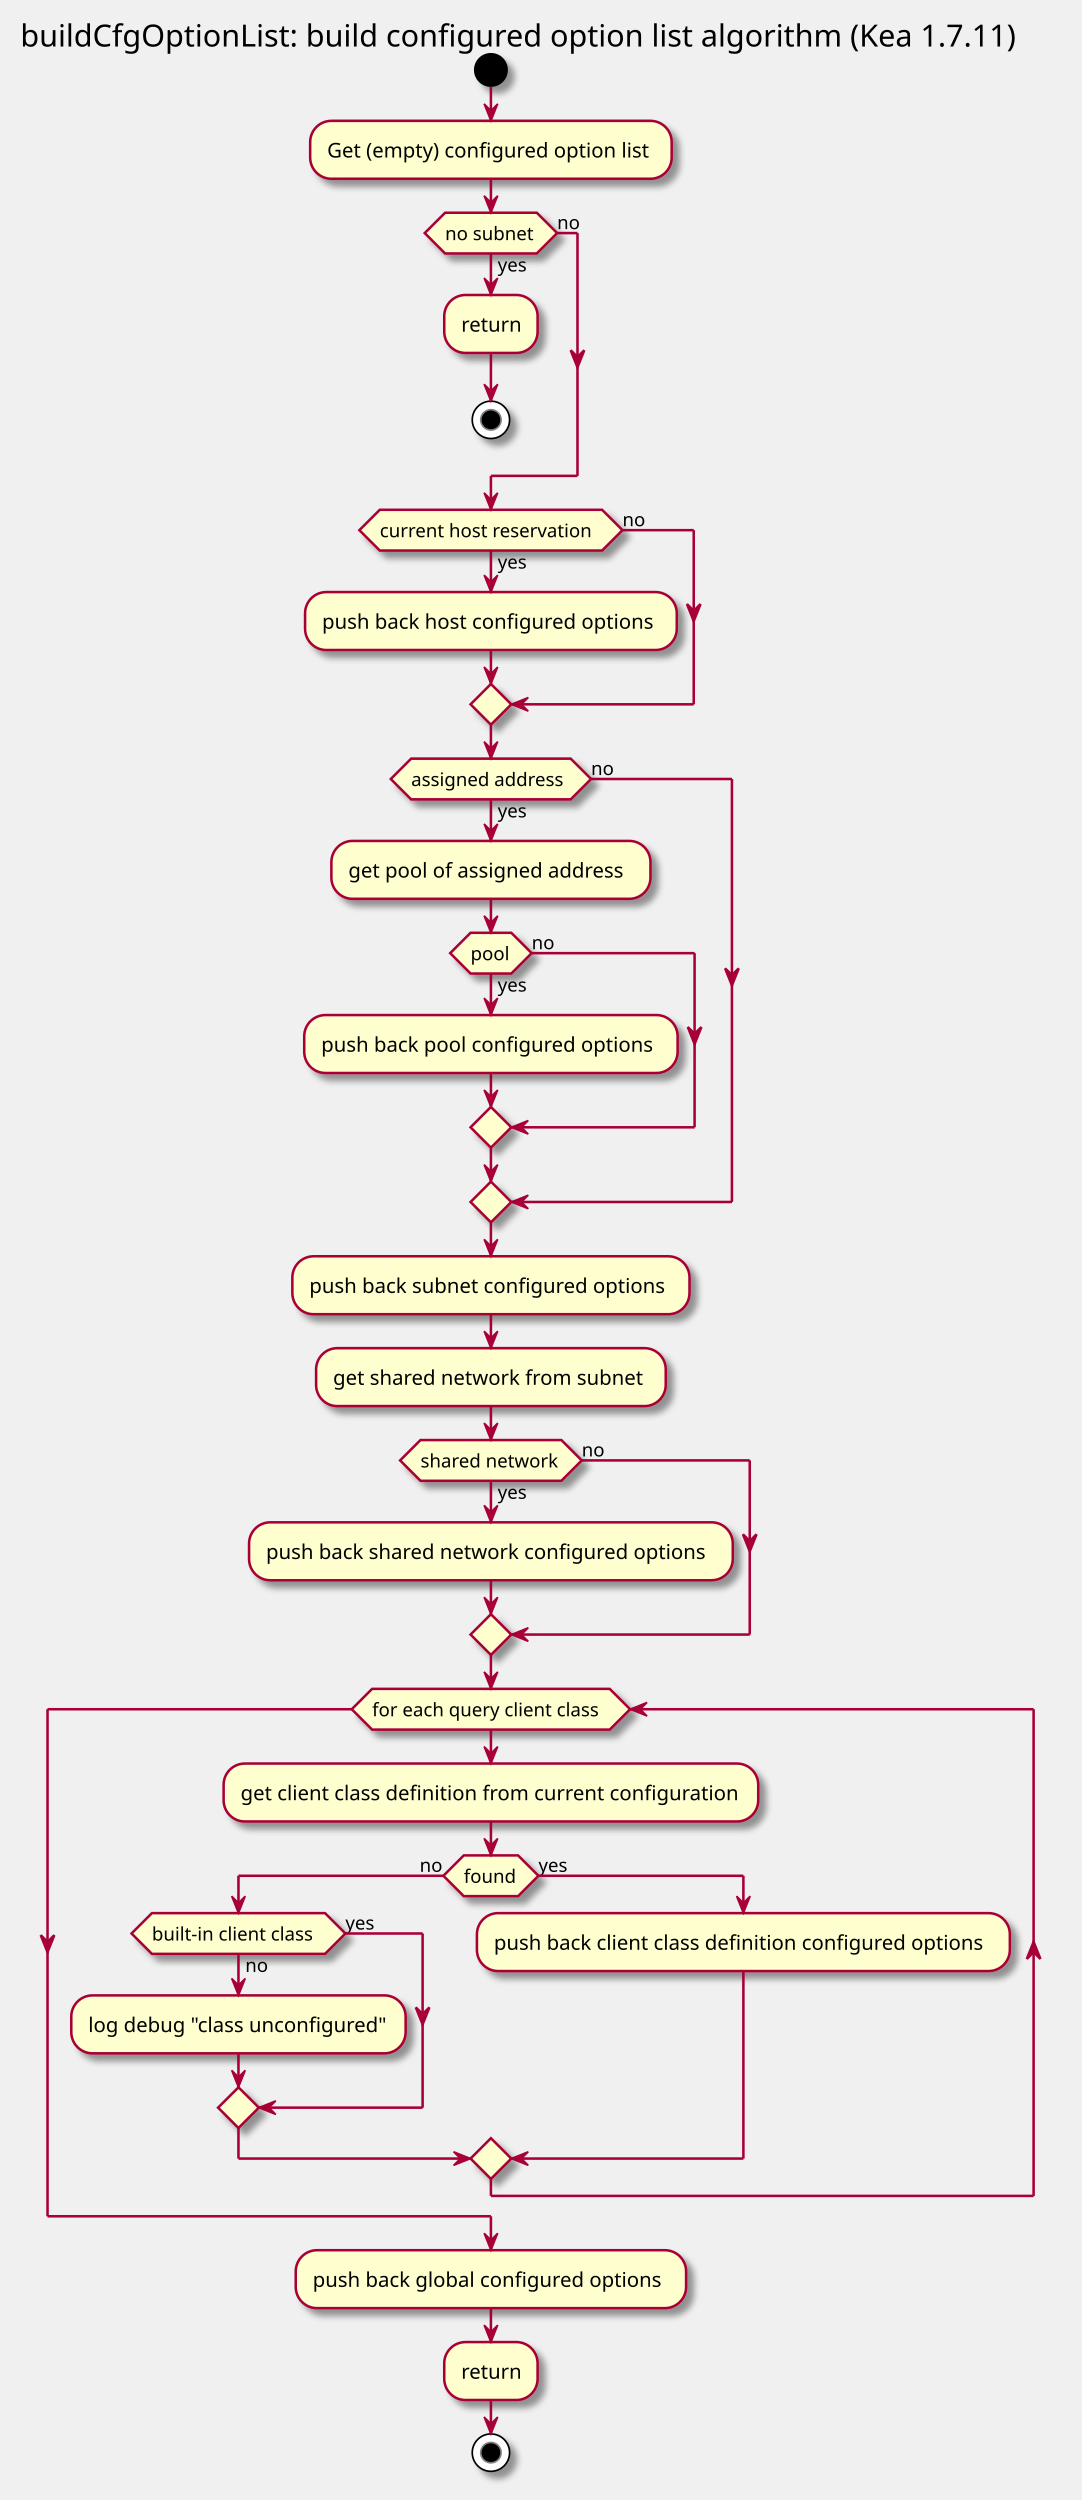
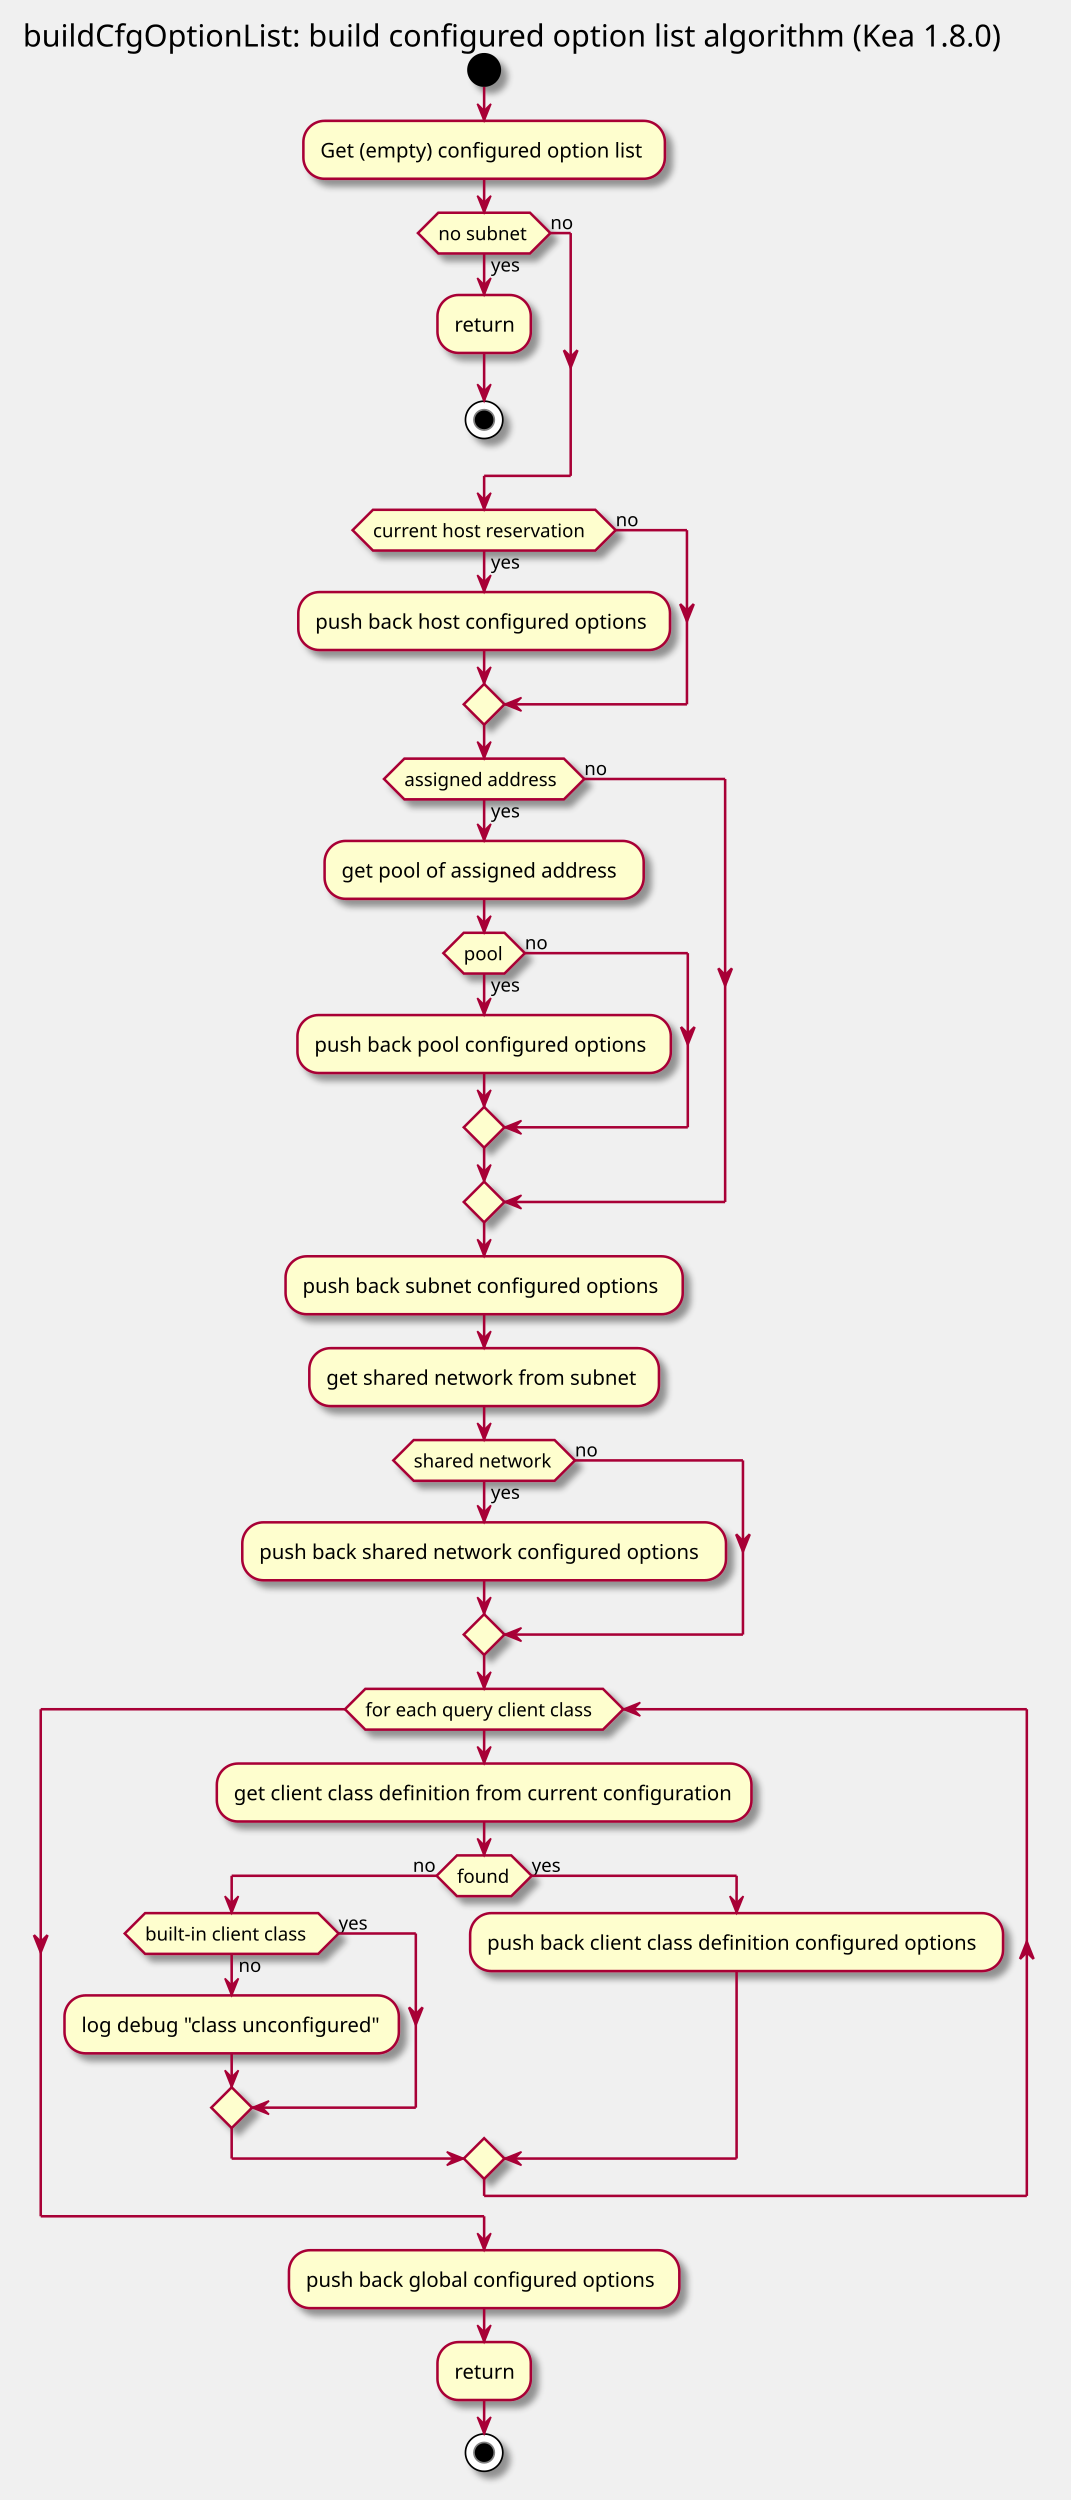
- <svg xmlns="http://www.w3.org/2000/svg" contentScriptType="application/ecmascript" contentStyleType="text/css" height="1473px" preserveAspectRatio="none" style="width:637px;height:1473px;" version="1.1" viewBox="0 0 637 1473" width="637px" zoomAndPan="magnify">
+ <svg xmlns="http://www.w3.org/2000/svg" contentScriptType="application/ecmascript" contentStyleType="text/css" height="1473px" preserveAspectRatio="none" style="width:631px;height:1473px;" version="1.1" viewBox="0 0 631 1473" width="631px" zoomAndPan="magnify">
  <defs>
-     <filter height="300%" id="f16sajmdzcjahq" width="300%" x="-1" y="-1">
+     <filter height="300%" id="fir6yoc6xktif" width="300%" x="-1" y="-1">
      <feGaussianBlur result="blurOut" stdDeviation="2.0" />
      <feColorMatrix in="blurOut" result="blurOut2" type="matrix" values="0 0 0 0 0 0 0 0 0 0 0 0 0 0 0 0 0 0 .4 0" />
      <feOffset dx="4.0" dy="4.0" in="blurOut2" result="blurOut3" />
      <feBlend in="SourceGraphic" in2="blurOut3" mode="normal" />
    </filter>
  </defs>
  <g>
-     <text fill="#000000" font-family="sans-serif" font-size="18" lengthAdjust="spacingAndGlyphs" textLength="613" x="12" y="27.402">buildCfgOptionList: build configured option list algorithm (Kea 1.7.11)</text>
-     <ellipse cx="289.25" cy="41.199" fill="#000000" filter="url(#f16sajmdzcjahq)" rx="10" ry="10" style="stroke: none; stroke-width: 1.0;" />
-     <rect fill="#FEFECE" filter="url(#f16sajmdzcjahq)" height="34.133" rx="12.5" ry="12.5" style="stroke: #A80036; stroke-width: 1.5;" width="213" x="182.75" y="71.199" />
-     <text fill="#000000" font-family="sans-serif" font-size="12" lengthAdjust="spacingAndGlyphs" textLength="193" x="192.75" y="92.801">Get (empty) configured option list</text>
-     <rect fill="#FEFECE" filter="url(#f16sajmdzcjahq)" height="34.133" rx="12.5" ry="12.5" style="stroke: #A80036; stroke-width: 1.5;" width="55" x="261.75" y="173.81" />
-     <text fill="#000000" font-family="sans-serif" font-size="12" lengthAdjust="spacingAndGlyphs" textLength="35" x="271.75" y="195.411">return</text>
-     <ellipse cx="289.25" cy="247.376" fill="#FFFFFF" filter="url(#f16sajmdzcjahq)" rx="11" ry="11" style="stroke: #000000; stroke-width: 1.0;" />
-     <ellipse cx="289.25" cy="247.376" fill="#000000" rx="6" ry="6" style="stroke: #7F7F7F; stroke-width: 1.0;" />
-     <polygon fill="#FEFECE" filter="url(#f16sajmdzcjahq)" points="262.25,125.332,316.25,125.332,328.25,137.332,316.25,149.332,262.25,149.332,250.25,137.332,262.25,125.332" style="stroke: #A80036; stroke-width: 1.5;" />
-     <text fill="#000000" font-family="sans-serif" font-size="11" lengthAdjust="spacingAndGlyphs" textLength="18" x="293.25" y="159.967">yes</text>
-     <text fill="#000000" font-family="sans-serif" font-size="11" lengthAdjust="spacingAndGlyphs" textLength="54" x="262.25" y="141.489">no subnet</text>
-     <text fill="#000000" font-family="sans-serif" font-size="11" lengthAdjust="spacingAndGlyphs" textLength="14" x="328.25" y="135.012">no</text>
-     <rect fill="#FEFECE" filter="url(#f16sajmdzcjahq)" height="34.133" rx="12.5" ry="12.5" style="stroke: #A80036; stroke-width: 1.5;" width="219" x="179.75" y="348.853" />
-     <text fill="#000000" font-family="sans-serif" font-size="12" lengthAdjust="spacingAndGlyphs" textLength="199" x="189.75" y="370.455">push back host configured options</text>
-     <polygon fill="#FEFECE" filter="url(#f16sajmdzcjahq)" points="223.75,300.376,354.75,300.376,366.75,312.376,354.75,324.376,223.75,324.376,211.75,312.376,223.75,300.376" style="stroke: #A80036; stroke-width: 1.5;" />
-     <text fill="#000000" font-family="sans-serif" font-size="11" lengthAdjust="spacingAndGlyphs" textLength="18" x="293.25" y="335.011">yes</text>
-     <text fill="#000000" font-family="sans-serif" font-size="11" lengthAdjust="spacingAndGlyphs" textLength="131" x="223.75" y="316.533">current host reservation</text>
-     <text fill="#000000" font-family="sans-serif" font-size="11" lengthAdjust="spacingAndGlyphs" textLength="14" x="366.75" y="310.056">no</text>
-     <polygon fill="#FEFECE" filter="url(#f16sajmdzcjahq)" points="289.25,402.986,301.25,414.986,289.25,426.986,277.25,414.986,289.25,402.986" style="stroke: #A80036; stroke-width: 1.5;" />
-     <rect fill="#FEFECE" filter="url(#f16sajmdzcjahq)" height="34.133" rx="12.5" ry="12.5" style="stroke: #A80036; stroke-width: 1.5;" width="188" x="195.25" y="495.464" />
-     <text fill="#000000" font-family="sans-serif" font-size="12" lengthAdjust="spacingAndGlyphs" textLength="168" x="205.25" y="517.065">get pool of assigned address</text>
-     <rect fill="#FEFECE" filter="url(#f16sajmdzcjahq)" height="34.133" rx="12.5" ry="12.5" style="stroke: #A80036; stroke-width: 1.5;" width="220" x="179.25" y="598.074" />
-     <text fill="#000000" font-family="sans-serif" font-size="12" lengthAdjust="spacingAndGlyphs" textLength="200" x="189.25" y="619.676">push back pool configured options</text>
-     <polygon fill="#FEFECE" filter="url(#f16sajmdzcjahq)" points="277.25,549.597,301.25,549.597,313.25,561.597,301.25,573.597,277.25,573.597,265.25,561.597,277.25,549.597" style="stroke: #A80036; stroke-width: 1.5;" />
-     <text fill="#000000" font-family="sans-serif" font-size="11" lengthAdjust="spacingAndGlyphs" textLength="18" x="293.25" y="584.231">yes</text>
-     <text fill="#000000" font-family="sans-serif" font-size="11" lengthAdjust="spacingAndGlyphs" textLength="24" x="277.25" y="565.754">pool</text>
-     <text fill="#000000" font-family="sans-serif" font-size="11" lengthAdjust="spacingAndGlyphs" textLength="14" x="313.25" y="559.276">no</text>
-     <polygon fill="#FEFECE" filter="url(#f16sajmdzcjahq)" points="289.25,652.207,301.25,664.207,289.25,676.207,277.25,664.207,289.25,652.207" style="stroke: #A80036; stroke-width: 1.5;" />
-     <polygon fill="#FEFECE" filter="url(#f16sajmdzcjahq)" points="242.25,446.986,336.25,446.986,348.25,458.986,336.25,470.986,242.25,470.986,230.25,458.986,242.25,446.986" style="stroke: #A80036; stroke-width: 1.5;" />
-     <text fill="#000000" font-family="sans-serif" font-size="11" lengthAdjust="spacingAndGlyphs" textLength="18" x="293.25" y="481.621">yes</text>
-     <text fill="#000000" font-family="sans-serif" font-size="11" lengthAdjust="spacingAndGlyphs" textLength="94" x="242.25" y="463.144">assigned address</text>
-     <text fill="#000000" font-family="sans-serif" font-size="11" lengthAdjust="spacingAndGlyphs" textLength="14" x="348.25" y="456.666">no</text>
-     <polygon fill="#FEFECE" filter="url(#f16sajmdzcjahq)" points="289.25,696.207,301.25,708.207,289.25,720.207,277.25,708.207,289.25,696.207" style="stroke: #A80036; stroke-width: 1.5;" />
-     <rect fill="#FEFECE" filter="url(#f16sajmdzcjahq)" height="34.133" rx="12.5" ry="12.5" style="stroke: #A80036; stroke-width: 1.5;" width="234" x="172.25" y="740.207" />
-     <text fill="#000000" font-family="sans-serif" font-size="12" lengthAdjust="spacingAndGlyphs" textLength="214" x="182.25" y="761.809">push back subnet configured options</text>
-     <rect fill="#FEFECE" filter="url(#f16sajmdzcjahq)" height="34.133" rx="12.5" ry="12.5" style="stroke: #A80036; stroke-width: 1.5;" width="206" x="186.25" y="794.34" />
-     <text fill="#000000" font-family="sans-serif" font-size="12" lengthAdjust="spacingAndGlyphs" textLength="186" x="196.25" y="815.941">get shared network from subnet</text>
-     <rect fill="#FEFECE" filter="url(#f16sajmdzcjahq)" height="34.133" rx="12.5" ry="12.5" style="stroke: #A80036; stroke-width: 1.5;" width="285" x="146.75" y="896.95" />
-     <text fill="#000000" font-family="sans-serif" font-size="12" lengthAdjust="spacingAndGlyphs" textLength="265" x="156.75" y="918.552">push back shared network configured options</text>
-     <polygon fill="#FEFECE" filter="url(#f16sajmdzcjahq)" points="247.75,848.473,330.75,848.473,342.75,860.473,330.75,872.473,247.75,872.473,235.75,860.473,247.75,848.473" style="stroke: #A80036; stroke-width: 1.5;" />
-     <text fill="#000000" font-family="sans-serif" font-size="11" lengthAdjust="spacingAndGlyphs" textLength="18" x="293.25" y="883.107">yes</text>
-     <text fill="#000000" font-family="sans-serif" font-size="11" lengthAdjust="spacingAndGlyphs" textLength="83" x="247.75" y="864.63">shared network</text>
-     <text fill="#000000" font-family="sans-serif" font-size="11" lengthAdjust="spacingAndGlyphs" textLength="14" x="342.75" y="858.152">no</text>
-     <polygon fill="#FEFECE" filter="url(#f16sajmdzcjahq)" points="289.25,951.083,301.25,963.083,289.25,975.083,277.25,963.083,289.25,951.083" style="stroke: #A80036; stroke-width: 1.5;" />
-     <rect fill="#FEFECE" filter="url(#f16sajmdzcjahq)" height="34.133" rx="12.5" ry="12.5" style="stroke: #A80036; stroke-width: 1.5;" width="315" x="131.75" y="1039.083" />
-     <text fill="#000000" font-family="sans-serif" font-size="12" lengthAdjust="spacingAndGlyphs" textLength="295" x="141.75" y="1060.685">get client class definition from current configuration</text>
-     <polygon fill="#FEFECE" filter="url(#f16sajmdzcjahq)" points="273.25,1093.216,305.25,1093.216,317.25,1105.216,305.25,1117.216,273.25,1117.216,261.25,1105.216,273.25,1093.216" style="stroke: #A80036; stroke-width: 1.5;" />
-     <text fill="#000000" font-family="sans-serif" font-size="11" lengthAdjust="spacingAndGlyphs" textLength="32" x="273.25" y="1109.373">found</text>
-     <text fill="#000000" font-family="sans-serif" font-size="11" lengthAdjust="spacingAndGlyphs" textLength="14" x="247.25" y="1102.896">no</text>
-     <text fill="#000000" font-family="sans-serif" font-size="11" lengthAdjust="spacingAndGlyphs" textLength="18" x="317.25" y="1102.896">yes</text>
-     <rect fill="#FEFECE" filter="url(#f16sajmdzcjahq)" height="34.133" rx="12.5" ry="12.5" style="stroke: #A80036; stroke-width: 1.5;" width="197" x="42" y="1175.693" />
-     <text fill="#000000" font-family="sans-serif" font-size="12" lengthAdjust="spacingAndGlyphs" textLength="177" x="52" y="1197.295">log debug "class unconfigured"</text>
-     <polygon fill="#FEFECE" filter="url(#f16sajmdzcjahq)" points="89.5,1127.216,191.5,1127.216,203.5,1139.216,191.5,1151.216,89.5,1151.216,77.5,1139.216,89.5,1127.216" style="stroke: #A80036; stroke-width: 1.5;" />
-     <text fill="#000000" font-family="sans-serif" font-size="11" lengthAdjust="spacingAndGlyphs" textLength="14" x="144.5" y="1161.851">no</text>
-     <text fill="#000000" font-family="sans-serif" font-size="11" lengthAdjust="spacingAndGlyphs" textLength="102" x="89.5" y="1143.373">built-in client class</text>
-     <text fill="#000000" font-family="sans-serif" font-size="11" lengthAdjust="spacingAndGlyphs" textLength="18" x="203.5" y="1136.896">yes</text>
-     <polygon fill="#FEFECE" filter="url(#f16sajmdzcjahq)" points="140.5,1229.826,152.5,1241.826,140.5,1253.826,128.5,1241.826,140.5,1229.826" style="stroke: #A80036; stroke-width: 1.5;" />
-     <rect fill="#FEFECE" filter="url(#f16sajmdzcjahq)" height="34.133" rx="12.5" ry="12.5" style="stroke: #A80036; stroke-width: 1.5;" width="314" x="281" y="1127.216" />
-     <text fill="#000000" font-family="sans-serif" font-size="12" lengthAdjust="spacingAndGlyphs" textLength="294" x="291" y="1148.817">push back client class definition configured options</text>
-     <polygon fill="#FEFECE" filter="url(#f16sajmdzcjahq)" points="289.25,1259.826,301.25,1271.826,289.25,1283.826,277.25,1271.826,289.25,1259.826" style="stroke: #A80036; stroke-width: 1.5;" />
-     <polygon fill="#FEFECE" filter="url(#f16sajmdzcjahq)" points="219.25,995.083,359.25,995.083,371.25,1007.083,359.25,1019.083,219.25,1019.083,207.25,1007.083,219.25,995.083" style="stroke: #A80036; stroke-width: 1.5;" />
-     <text fill="#000000" font-family="sans-serif" font-size="11" lengthAdjust="spacingAndGlyphs" textLength="140" x="219.25" y="1011.24">for each query client class</text>
-     <rect fill="#FEFECE" filter="url(#f16sajmdzcjahq)" height="34.133" rx="12.5" ry="12.5" style="stroke: #A80036; stroke-width: 1.5;" width="230" x="174.25" y="1325.826" />
-     <text fill="#000000" font-family="sans-serif" font-size="12" lengthAdjust="spacingAndGlyphs" textLength="210" x="184.25" y="1347.428">push back global configured options</text>
-     <rect fill="#FEFECE" filter="url(#f16sajmdzcjahq)" height="34.133" rx="12.5" ry="12.5" style="stroke: #A80036; stroke-width: 1.5;" width="55" x="261.75" y="1379.959" />
-     <text fill="#000000" font-family="sans-serif" font-size="12" lengthAdjust="spacingAndGlyphs" textLength="35" x="271.75" y="1401.561">return</text>
-     <ellipse cx="289.25" cy="1445.092" fill="#FFFFFF" filter="url(#f16sajmdzcjahq)" rx="11" ry="11" style="stroke: #000000; stroke-width: 1.0;" />
-     <ellipse cx="289.25" cy="1445.092" fill="#000000" rx="6" ry="6" style="stroke: #7F7F7F; stroke-width: 1.0;" />
-     <line style="stroke: #A80036; stroke-width: 1.5;" x1="289.25" x2="289.25" y1="51.199" y2="71.199" />
-     <polygon fill="#A80036" points="285.25,61.199,289.25,71.199,293.25,61.199,289.25,65.199" style="stroke: #A80036; stroke-width: 1.0;" />
-     <line style="stroke: #A80036; stroke-width: 1.5;" x1="289.25" x2="289.25" y1="207.942" y2="236.376" />
-     <polygon fill="#A80036" points="285.25,226.376,289.25,236.376,293.25,226.376,289.25,230.376" style="stroke: #A80036; stroke-width: 1.0;" />
-     <line style="stroke: #A80036; stroke-width: 1.5;" x1="289.25" x2="289.25" y1="149.332" y2="173.81" />
-     <polygon fill="#A80036" points="285.25,163.81,289.25,173.81,293.25,163.81,289.25,167.81" style="stroke: #A80036; stroke-width: 1.0;" />
-     <line style="stroke: #A80036; stroke-width: 1.5;" x1="328.25" x2="340.25" y1="137.332" y2="137.332" />
-     <polygon fill="#A80036" points="336.25,206.376,340.25,216.376,344.25,206.376,340.25,210.376" style="stroke: #A80036; stroke-width: 1.5;" />
-     <line style="stroke: #A80036; stroke-width: 1.5;" x1="340.25" x2="340.25" y1="137.332" y2="280.376" />
-     <line style="stroke: #A80036; stroke-width: 1.5;" x1="340.25" x2="289.25" y1="280.376" y2="280.376" />
-     <line style="stroke: #A80036; stroke-width: 1.5;" x1="289.25" x2="289.25" y1="280.376" y2="300.376" />
-     <polygon fill="#A80036" points="285.25,290.376,289.25,300.376,293.25,290.376,289.25,294.376" style="stroke: #A80036; stroke-width: 1.0;" />
-     <line style="stroke: #A80036; stroke-width: 1.5;" x1="289.25" x2="289.25" y1="105.332" y2="125.332" />
-     <polygon fill="#A80036" points="285.25,115.332,289.25,125.332,293.25,115.332,289.25,119.332" style="stroke: #A80036; stroke-width: 1.0;" />
-     <line style="stroke: #A80036; stroke-width: 1.5;" x1="289.25" x2="289.25" y1="324.376" y2="348.853" />
-     <polygon fill="#A80036" points="285.25,338.853,289.25,348.853,293.25,338.853,289.25,342.853" style="stroke: #A80036; stroke-width: 1.0;" />
-     <line style="stroke: #A80036; stroke-width: 1.5;" x1="366.75" x2="408.75" y1="312.376" y2="312.376" />
-     <polygon fill="#A80036" points="404.75,355.92,408.75,365.92,412.75,355.92,408.75,359.92" style="stroke: #A80036; stroke-width: 1.5;" />
-     <line style="stroke: #A80036; stroke-width: 1.5;" x1="408.75" x2="408.75" y1="312.376" y2="414.986" />
-     <line style="stroke: #A80036; stroke-width: 1.5;" x1="408.75" x2="301.25" y1="414.986" y2="414.986" />
-     <polygon fill="#A80036" points="311.25,410.986,301.25,414.986,311.25,418.986,307.25,414.986" style="stroke: #A80036; stroke-width: 1.0;" />
-     <line style="stroke: #A80036; stroke-width: 1.5;" x1="289.25" x2="289.25" y1="382.986" y2="402.986" />
-     <polygon fill="#A80036" points="285.25,392.986,289.25,402.986,293.25,392.986,289.25,396.986" style="stroke: #A80036; stroke-width: 1.0;" />
-     <line style="stroke: #A80036; stroke-width: 1.5;" x1="289.25" x2="289.25" y1="573.597" y2="598.074" />
-     <polygon fill="#A80036" points="285.25,588.074,289.25,598.074,293.25,588.074,289.25,592.074" style="stroke: #A80036; stroke-width: 1.0;" />
-     <line style="stroke: #A80036; stroke-width: 1.5;" x1="313.25" x2="409.25" y1="561.597" y2="561.597" />
-     <polygon fill="#A80036" points="405.25,605.141,409.25,615.141,413.25,605.141,409.25,609.141" style="stroke: #A80036; stroke-width: 1.5;" />
-     <line style="stroke: #A80036; stroke-width: 1.5;" x1="409.25" x2="409.25" y1="561.597" y2="664.207" />
-     <line style="stroke: #A80036; stroke-width: 1.5;" x1="409.25" x2="301.25" y1="664.207" y2="664.207" />
-     <polygon fill="#A80036" points="311.25,660.207,301.25,664.207,311.25,668.207,307.25,664.207" style="stroke: #A80036; stroke-width: 1.0;" />
-     <line style="stroke: #A80036; stroke-width: 1.5;" x1="289.25" x2="289.25" y1="632.207" y2="652.207" />
-     <polygon fill="#A80036" points="285.25,642.207,289.25,652.207,293.25,642.207,289.25,646.207" style="stroke: #A80036; stroke-width: 1.0;" />
-     <line style="stroke: #A80036; stroke-width: 1.5;" x1="289.25" x2="289.25" y1="529.597" y2="549.597" />
-     <polygon fill="#A80036" points="285.25,539.597,289.25,549.597,293.25,539.597,289.25,543.597" style="stroke: #A80036; stroke-width: 1.0;" />
-     <line style="stroke: #A80036; stroke-width: 1.5;" x1="289.25" x2="289.25" y1="470.986" y2="495.464" />
-     <polygon fill="#A80036" points="285.25,485.464,289.25,495.464,293.25,485.464,289.25,489.464" style="stroke: #A80036; stroke-width: 1.0;" />
-     <line style="stroke: #A80036; stroke-width: 1.5;" x1="348.25" x2="431.25" y1="458.986" y2="458.986" />
-     <polygon fill="#A80036" points="427.25,570.574,431.25,580.574,435.25,570.574,431.25,574.574" style="stroke: #A80036; stroke-width: 1.5;" />
-     <line style="stroke: #A80036; stroke-width: 1.5;" x1="431.25" x2="431.25" y1="458.986" y2="708.207" />
-     <line style="stroke: #A80036; stroke-width: 1.5;" x1="431.25" x2="301.25" y1="708.207" y2="708.207" />
-     <polygon fill="#A80036" points="311.25,704.207,301.25,708.207,311.25,712.207,307.25,708.207" style="stroke: #A80036; stroke-width: 1.0;" />
-     <line style="stroke: #A80036; stroke-width: 1.5;" x1="289.25" x2="289.25" y1="676.207" y2="696.207" />
-     <polygon fill="#A80036" points="285.25,686.207,289.25,696.207,293.25,686.207,289.25,690.207" style="stroke: #A80036; stroke-width: 1.0;" />
-     <line style="stroke: #A80036; stroke-width: 1.5;" x1="289.25" x2="289.25" y1="426.986" y2="446.986" />
-     <polygon fill="#A80036" points="285.25,436.986,289.25,446.986,293.25,436.986,289.25,440.986" style="stroke: #A80036; stroke-width: 1.0;" />
-     <line style="stroke: #A80036; stroke-width: 1.5;" x1="289.25" x2="289.25" y1="720.207" y2="740.207" />
-     <polygon fill="#A80036" points="285.25,730.207,289.25,740.207,293.25,730.207,289.25,734.207" style="stroke: #A80036; stroke-width: 1.0;" />
-     <line style="stroke: #A80036; stroke-width: 1.5;" x1="289.25" x2="289.25" y1="774.34" y2="794.34" />
-     <polygon fill="#A80036" points="285.25,784.34,289.25,794.34,293.25,784.34,289.25,788.34" style="stroke: #A80036; stroke-width: 1.0;" />
-     <line style="stroke: #A80036; stroke-width: 1.5;" x1="289.25" x2="289.25" y1="872.473" y2="896.95" />
-     <polygon fill="#A80036" points="285.25,886.95,289.25,896.95,293.25,886.95,289.25,890.95" style="stroke: #A80036; stroke-width: 1.0;" />
-     <line style="stroke: #A80036; stroke-width: 1.5;" x1="342.75" x2="441.75" y1="860.473" y2="860.473" />
-     <polygon fill="#A80036" points="437.75,904.017,441.75,914.017,445.75,904.017,441.75,908.017" style="stroke: #A80036; stroke-width: 1.5;" />
-     <line style="stroke: #A80036; stroke-width: 1.5;" x1="441.75" x2="441.75" y1="860.473" y2="963.083" />
-     <line style="stroke: #A80036; stroke-width: 1.5;" x1="441.75" x2="301.25" y1="963.083" y2="963.083" />
-     <polygon fill="#A80036" points="311.25,959.083,301.25,963.083,311.25,967.083,307.25,963.083" style="stroke: #A80036; stroke-width: 1.0;" />
-     <line style="stroke: #A80036; stroke-width: 1.5;" x1="289.25" x2="289.25" y1="931.083" y2="951.083" />
-     <polygon fill="#A80036" points="285.25,941.083,289.25,951.083,293.25,941.083,289.25,945.083" style="stroke: #A80036; stroke-width: 1.0;" />
-     <line style="stroke: #A80036; stroke-width: 1.5;" x1="289.25" x2="289.25" y1="828.473" y2="848.473" />
-     <polygon fill="#A80036" points="285.25,838.473,289.25,848.473,293.25,838.473,289.25,842.473" style="stroke: #A80036; stroke-width: 1.0;" />
-     <line style="stroke: #A80036; stroke-width: 1.5;" x1="140.5" x2="140.5" y1="1151.216" y2="1175.693" />
-     <polygon fill="#A80036" points="136.5,1165.693,140.5,1175.693,144.5,1165.693,140.5,1169.693" style="stroke: #A80036; stroke-width: 1.0;" />
-     <line style="stroke: #A80036; stroke-width: 1.5;" x1="203.5" x2="249" y1="1139.216" y2="1139.216" />
-     <polygon fill="#A80036" points="245,1182.76,249,1192.76,253,1182.76,249,1186.76" style="stroke: #A80036; stroke-width: 1.5;" />
-     <line style="stroke: #A80036; stroke-width: 1.5;" x1="249" x2="249" y1="1139.216" y2="1241.826" />
-     <line style="stroke: #A80036; stroke-width: 1.5;" x1="249" x2="152.5" y1="1241.826" y2="1241.826" />
-     <polygon fill="#A80036" points="162.5,1237.826,152.5,1241.826,162.5,1245.826,158.5,1241.826" style="stroke: #A80036; stroke-width: 1.0;" />
-     <line style="stroke: #A80036; stroke-width: 1.5;" x1="140.5" x2="140.5" y1="1209.826" y2="1229.826" />
-     <polygon fill="#A80036" points="136.5,1219.826,140.5,1229.826,144.5,1219.826,140.5,1223.826" style="stroke: #A80036; stroke-width: 1.0;" />
-     <line style="stroke: #A80036; stroke-width: 1.5;" x1="261.25" x2="140.5" y1="1105.216" y2="1105.216" />
-     <line style="stroke: #A80036; stroke-width: 1.5;" x1="140.5" x2="140.5" y1="1105.216" y2="1127.216" />
-     <polygon fill="#A80036" points="136.5,1117.216,140.5,1127.216,144.5,1117.216,140.5,1121.216" style="stroke: #A80036; stroke-width: 1.0;" />
-     <line style="stroke: #A80036; stroke-width: 1.5;" x1="317.25" x2="438" y1="1105.216" y2="1105.216" />
-     <line style="stroke: #A80036; stroke-width: 1.5;" x1="438" x2="438" y1="1105.216" y2="1127.216" />
-     <polygon fill="#A80036" points="434,1117.216,438,1127.216,442,1117.216,438,1121.216" style="stroke: #A80036; stroke-width: 1.0;" />
-     <line style="stroke: #A80036; stroke-width: 1.5;" x1="140.5" x2="140.5" y1="1253.826" y2="1271.826" />
-     <line style="stroke: #A80036; stroke-width: 1.5;" x1="140.5" x2="277.25" y1="1271.826" y2="1271.826" />
-     <polygon fill="#A80036" points="267.25,1267.826,277.25,1271.826,267.25,1275.826,271.25,1271.826" style="stroke: #A80036; stroke-width: 1.0;" />
-     <line style="stroke: #A80036; stroke-width: 1.5;" x1="438" x2="438" y1="1161.349" y2="1271.826" />
-     <line style="stroke: #A80036; stroke-width: 1.5;" x1="438" x2="301.25" y1="1271.826" y2="1271.826" />
-     <polygon fill="#A80036" points="311.25,1267.826,301.25,1271.826,311.25,1275.826,307.25,1271.826" style="stroke: #A80036; stroke-width: 1.0;" />
-     <line style="stroke: #A80036; stroke-width: 1.5;" x1="289.25" x2="289.25" y1="1073.216" y2="1093.216" />
-     <polygon fill="#A80036" points="285.25,1083.216,289.25,1093.216,293.25,1083.216,289.25,1087.216" style="stroke: #A80036; stroke-width: 1.0;" />
-     <line style="stroke: #A80036; stroke-width: 1.5;" x1="289.25" x2="289.25" y1="1019.083" y2="1039.083" />
-     <polygon fill="#A80036" points="285.25,1029.083,289.25,1039.083,293.25,1029.083,289.25,1033.083" style="stroke: #A80036; stroke-width: 1.0;" />
-     <line style="stroke: #A80036; stroke-width: 1.5;" x1="289.25" x2="289.25" y1="1283.826" y2="1293.826" />
-     <line style="stroke: #A80036; stroke-width: 1.5;" x1="289.25" x2="609" y1="1293.826" y2="1293.826" />
-     <polygon fill="#A80036" points="605,1154.193,609,1144.193,613,1154.193,609,1150.193" style="stroke: #A80036; stroke-width: 1.5;" />
-     <line style="stroke: #A80036; stroke-width: 1.5;" x1="609" x2="609" y1="1007.083" y2="1293.826" />
-     <line style="stroke: #A80036; stroke-width: 1.5;" x1="609" x2="371.25" y1="1007.083" y2="1007.083" />
-     <polygon fill="#A80036" points="381.25,1003.083,371.25,1007.083,381.25,1011.083,377.25,1007.083" style="stroke: #A80036; stroke-width: 1.0;" />
-     <line style="stroke: #A80036; stroke-width: 1.5;" x1="207.25" x2="28" y1="1007.083" y2="1007.083" />
-     <polygon fill="#A80036" points="24,1140.193,28,1150.193,32,1140.193,28,1144.193" style="stroke: #A80036; stroke-width: 1.5;" />
-     <line style="stroke: #A80036; stroke-width: 1.5;" x1="28" x2="28" y1="1007.083" y2="1305.826" />
-     <line style="stroke: #A80036; stroke-width: 1.5;" x1="28" x2="289.25" y1="1305.826" y2="1305.826" />
-     <line style="stroke: #A80036; stroke-width: 1.5;" x1="289.25" x2="289.25" y1="1305.826" y2="1325.826" />
-     <polygon fill="#A80036" points="285.25,1315.826,289.25,1325.826,293.25,1315.826,289.25,1319.826" style="stroke: #A80036; stroke-width: 1.0;" />
-     <line style="stroke: #A80036; stroke-width: 1.5;" x1="289.25" x2="289.25" y1="975.083" y2="995.083" />
-     <polygon fill="#A80036" points="285.25,985.083,289.25,995.083,293.25,985.083,289.25,989.083" style="stroke: #A80036; stroke-width: 1.0;" />
-     <line style="stroke: #A80036; stroke-width: 1.5;" x1="289.25" x2="289.25" y1="1359.959" y2="1379.959" />
-     <polygon fill="#A80036" points="285.25,1369.959,289.25,1379.959,293.25,1369.959,289.25,1373.959" style="stroke: #A80036; stroke-width: 1.0;" />
-     <line style="stroke: #A80036; stroke-width: 1.5;" x1="289.25" x2="289.25" y1="1414.092" y2="1434.092" />
-     <polygon fill="#A80036" points="285.25,1424.092,289.25,1434.092,293.25,1424.092,289.25,1428.092" style="stroke: #A80036; stroke-width: 1.0;" />
+     <text fill="#000000" font-family="sans-serif" font-size="18" lengthAdjust="spacingAndGlyphs" textLength="602" x="13.5" y="27.402">buildCfgOptionList: build configured option list algorithm (Kea 1.8.0)</text>
+     <ellipse cx="285.25" cy="41.199" fill="#000000" filter="url(#fir6yoc6xktif)" rx="10" ry="10" style="stroke: none; stroke-width: 1.0;" />
+     <rect fill="#FEFECE" filter="url(#fir6yoc6xktif)" height="34.133" rx="12.5" ry="12.5" style="stroke: #A80036; stroke-width: 1.5;" width="213" x="178.75" y="71.199" />
+     <text fill="#000000" font-family="sans-serif" font-size="12" lengthAdjust="spacingAndGlyphs" textLength="193" x="188.75" y="92.801">Get (empty) configured option list</text>
+     <rect fill="#FEFECE" filter="url(#fir6yoc6xktif)" height="34.133" rx="12.5" ry="12.5" style="stroke: #A80036; stroke-width: 1.5;" width="55" x="257.75" y="173.81" />
+     <text fill="#000000" font-family="sans-serif" font-size="12" lengthAdjust="spacingAndGlyphs" textLength="35" x="267.75" y="195.411">return</text>
+     <ellipse cx="285.25" cy="247.376" fill="#FFFFFF" filter="url(#fir6yoc6xktif)" rx="11" ry="11" style="stroke: #000000; stroke-width: 1.0;" />
+     <ellipse cx="285.25" cy="247.376" fill="#000000" rx="6" ry="6" style="stroke: #7F7F7F; stroke-width: 1.0;" />
+     <polygon fill="#FEFECE" filter="url(#fir6yoc6xktif)" points="258.25,125.332,312.25,125.332,324.25,137.332,312.25,149.332,258.25,149.332,246.25,137.332,258.25,125.332" style="stroke: #A80036; stroke-width: 1.5;" />
+     <text fill="#000000" font-family="sans-serif" font-size="11" lengthAdjust="spacingAndGlyphs" textLength="18" x="289.25" y="159.967">yes</text>
+     <text fill="#000000" font-family="sans-serif" font-size="11" lengthAdjust="spacingAndGlyphs" textLength="54" x="258.25" y="141.489">no subnet</text>
+     <text fill="#000000" font-family="sans-serif" font-size="11" lengthAdjust="spacingAndGlyphs" textLength="14" x="324.25" y="135.012">no</text>
+     <rect fill="#FEFECE" filter="url(#fir6yoc6xktif)" height="34.133" rx="12.5" ry="12.5" style="stroke: #A80036; stroke-width: 1.5;" width="219" x="175.75" y="348.853" />
+     <text fill="#000000" font-family="sans-serif" font-size="12" lengthAdjust="spacingAndGlyphs" textLength="199" x="185.75" y="370.455">push back host configured options</text>
+     <polygon fill="#FEFECE" filter="url(#fir6yoc6xktif)" points="219.75,300.376,350.75,300.376,362.75,312.376,350.75,324.376,219.75,324.376,207.75,312.376,219.75,300.376" style="stroke: #A80036; stroke-width: 1.5;" />
+     <text fill="#000000" font-family="sans-serif" font-size="11" lengthAdjust="spacingAndGlyphs" textLength="18" x="289.25" y="335.011">yes</text>
+     <text fill="#000000" font-family="sans-serif" font-size="11" lengthAdjust="spacingAndGlyphs" textLength="131" x="219.75" y="316.533">current host reservation</text>
+     <text fill="#000000" font-family="sans-serif" font-size="11" lengthAdjust="spacingAndGlyphs" textLength="14" x="362.75" y="310.056">no</text>
+     <polygon fill="#FEFECE" filter="url(#fir6yoc6xktif)" points="285.25,402.986,297.25,414.986,285.25,426.986,273.25,414.986,285.25,402.986" style="stroke: #A80036; stroke-width: 1.5;" />
+     <rect fill="#FEFECE" filter="url(#fir6yoc6xktif)" height="34.133" rx="12.5" ry="12.5" style="stroke: #A80036; stroke-width: 1.5;" width="188" x="191.25" y="495.464" />
+     <text fill="#000000" font-family="sans-serif" font-size="12" lengthAdjust="spacingAndGlyphs" textLength="168" x="201.25" y="517.065">get pool of assigned address</text>
+     <rect fill="#FEFECE" filter="url(#fir6yoc6xktif)" height="34.133" rx="12.5" ry="12.5" style="stroke: #A80036; stroke-width: 1.5;" width="220" x="175.25" y="598.074" />
+     <text fill="#000000" font-family="sans-serif" font-size="12" lengthAdjust="spacingAndGlyphs" textLength="200" x="185.25" y="619.676">push back pool configured options</text>
+     <polygon fill="#FEFECE" filter="url(#fir6yoc6xktif)" points="273.25,549.597,297.25,549.597,309.25,561.597,297.25,573.597,273.25,573.597,261.25,561.597,273.25,549.597" style="stroke: #A80036; stroke-width: 1.5;" />
+     <text fill="#000000" font-family="sans-serif" font-size="11" lengthAdjust="spacingAndGlyphs" textLength="18" x="289.25" y="584.231">yes</text>
+     <text fill="#000000" font-family="sans-serif" font-size="11" lengthAdjust="spacingAndGlyphs" textLength="24" x="273.25" y="565.754">pool</text>
+     <text fill="#000000" font-family="sans-serif" font-size="11" lengthAdjust="spacingAndGlyphs" textLength="14" x="309.25" y="559.276">no</text>
+     <polygon fill="#FEFECE" filter="url(#fir6yoc6xktif)" points="285.25,652.207,297.25,664.207,285.25,676.207,273.25,664.207,285.25,652.207" style="stroke: #A80036; stroke-width: 1.5;" />
+     <polygon fill="#FEFECE" filter="url(#fir6yoc6xktif)" points="238.25,446.986,332.25,446.986,344.25,458.986,332.25,470.986,238.25,470.986,226.25,458.986,238.25,446.986" style="stroke: #A80036; stroke-width: 1.5;" />
+     <text fill="#000000" font-family="sans-serif" font-size="11" lengthAdjust="spacingAndGlyphs" textLength="18" x="289.25" y="481.621">yes</text>
+     <text fill="#000000" font-family="sans-serif" font-size="11" lengthAdjust="spacingAndGlyphs" textLength="94" x="238.25" y="463.144">assigned address</text>
+     <text fill="#000000" font-family="sans-serif" font-size="11" lengthAdjust="spacingAndGlyphs" textLength="14" x="344.25" y="456.666">no</text>
+     <polygon fill="#FEFECE" filter="url(#fir6yoc6xktif)" points="285.25,696.207,297.25,708.207,285.25,720.207,273.25,708.207,285.25,696.207" style="stroke: #A80036; stroke-width: 1.5;" />
+     <rect fill="#FEFECE" filter="url(#fir6yoc6xktif)" height="34.133" rx="12.5" ry="12.5" style="stroke: #A80036; stroke-width: 1.5;" width="234" x="168.25" y="740.207" />
+     <text fill="#000000" font-family="sans-serif" font-size="12" lengthAdjust="spacingAndGlyphs" textLength="214" x="178.25" y="761.809">push back subnet configured options</text>
+     <rect fill="#FEFECE" filter="url(#fir6yoc6xktif)" height="34.133" rx="12.5" ry="12.5" style="stroke: #A80036; stroke-width: 1.5;" width="206" x="182.25" y="794.34" />
+     <text fill="#000000" font-family="sans-serif" font-size="12" lengthAdjust="spacingAndGlyphs" textLength="186" x="192.25" y="815.941">get shared network from subnet</text>
+     <rect fill="#FEFECE" filter="url(#fir6yoc6xktif)" height="34.133" rx="12.5" ry="12.5" style="stroke: #A80036; stroke-width: 1.5;" width="285" x="142.75" y="896.95" />
+     <text fill="#000000" font-family="sans-serif" font-size="12" lengthAdjust="spacingAndGlyphs" textLength="265" x="152.75" y="918.552">push back shared network configured options</text>
+     <polygon fill="#FEFECE" filter="url(#fir6yoc6xktif)" points="243.75,848.473,326.75,848.473,338.75,860.473,326.75,872.473,243.75,872.473,231.75,860.473,243.75,848.473" style="stroke: #A80036; stroke-width: 1.5;" />
+     <text fill="#000000" font-family="sans-serif" font-size="11" lengthAdjust="spacingAndGlyphs" textLength="18" x="289.25" y="883.107">yes</text>
+     <text fill="#000000" font-family="sans-serif" font-size="11" lengthAdjust="spacingAndGlyphs" textLength="83" x="243.75" y="864.63">shared network</text>
+     <text fill="#000000" font-family="sans-serif" font-size="11" lengthAdjust="spacingAndGlyphs" textLength="14" x="338.75" y="858.152">no</text>
+     <polygon fill="#FEFECE" filter="url(#fir6yoc6xktif)" points="285.25,951.083,297.25,963.083,285.25,975.083,273.25,963.083,285.25,951.083" style="stroke: #A80036; stroke-width: 1.5;" />
+     <rect fill="#FEFECE" filter="url(#fir6yoc6xktif)" height="34.133" rx="12.5" ry="12.5" style="stroke: #A80036; stroke-width: 1.5;" width="315" x="127.75" y="1039.083" />
+     <text fill="#000000" font-family="sans-serif" font-size="12" lengthAdjust="spacingAndGlyphs" textLength="295" x="137.75" y="1060.685">get client class definition from current configuration</text>
+     <polygon fill="#FEFECE" filter="url(#fir6yoc6xktif)" points="269.25,1093.216,301.25,1093.216,313.25,1105.216,301.25,1117.216,269.25,1117.216,257.25,1105.216,269.25,1093.216" style="stroke: #A80036; stroke-width: 1.5;" />
+     <text fill="#000000" font-family="sans-serif" font-size="11" lengthAdjust="spacingAndGlyphs" textLength="32" x="269.25" y="1109.373">found</text>
+     <text fill="#000000" font-family="sans-serif" font-size="11" lengthAdjust="spacingAndGlyphs" textLength="14" x="243.25" y="1102.896">no</text>
+     <text fill="#000000" font-family="sans-serif" font-size="11" lengthAdjust="spacingAndGlyphs" textLength="18" x="313.25" y="1102.896">yes</text>
+     <rect fill="#FEFECE" filter="url(#fir6yoc6xktif)" height="34.133" rx="12.5" ry="12.5" style="stroke: #A80036; stroke-width: 1.5;" width="197" x="38" y="1175.693" />
+     <text fill="#000000" font-family="sans-serif" font-size="12" lengthAdjust="spacingAndGlyphs" textLength="177" x="48" y="1197.295">log debug "class unconfigured"</text>
+     <polygon fill="#FEFECE" filter="url(#fir6yoc6xktif)" points="85.5,1127.216,187.5,1127.216,199.5,1139.216,187.5,1151.216,85.5,1151.216,73.5,1139.216,85.5,1127.216" style="stroke: #A80036; stroke-width: 1.5;" />
+     <text fill="#000000" font-family="sans-serif" font-size="11" lengthAdjust="spacingAndGlyphs" textLength="14" x="140.5" y="1161.851">no</text>
+     <text fill="#000000" font-family="sans-serif" font-size="11" lengthAdjust="spacingAndGlyphs" textLength="102" x="85.5" y="1143.373">built-in client class</text>
+     <text fill="#000000" font-family="sans-serif" font-size="11" lengthAdjust="spacingAndGlyphs" textLength="18" x="199.5" y="1136.896">yes</text>
+     <polygon fill="#FEFECE" filter="url(#fir6yoc6xktif)" points="136.5,1229.826,148.5,1241.826,136.5,1253.826,124.5,1241.826,136.5,1229.826" style="stroke: #A80036; stroke-width: 1.5;" />
+     <rect fill="#FEFECE" filter="url(#fir6yoc6xktif)" height="34.133" rx="12.5" ry="12.5" style="stroke: #A80036; stroke-width: 1.5;" width="314" x="277" y="1127.216" />
+     <text fill="#000000" font-family="sans-serif" font-size="12" lengthAdjust="spacingAndGlyphs" textLength="294" x="287" y="1148.817">push back client class definition configured options</text>
+     <polygon fill="#FEFECE" filter="url(#fir6yoc6xktif)" points="285.25,1259.826,297.25,1271.826,285.25,1283.826,273.25,1271.826,285.25,1259.826" style="stroke: #A80036; stroke-width: 1.5;" />
+     <polygon fill="#FEFECE" filter="url(#fir6yoc6xktif)" points="215.25,995.083,355.25,995.083,367.25,1007.083,355.25,1019.083,215.25,1019.083,203.25,1007.083,215.25,995.083" style="stroke: #A80036; stroke-width: 1.5;" />
+     <text fill="#000000" font-family="sans-serif" font-size="11" lengthAdjust="spacingAndGlyphs" textLength="140" x="215.25" y="1011.24">for each query client class</text>
+     <rect fill="#FEFECE" filter="url(#fir6yoc6xktif)" height="34.133" rx="12.5" ry="12.5" style="stroke: #A80036; stroke-width: 1.5;" width="230" x="170.25" y="1325.826" />
+     <text fill="#000000" font-family="sans-serif" font-size="12" lengthAdjust="spacingAndGlyphs" textLength="210" x="180.25" y="1347.428">push back global configured options</text>
+     <rect fill="#FEFECE" filter="url(#fir6yoc6xktif)" height="34.133" rx="12.5" ry="12.5" style="stroke: #A80036; stroke-width: 1.5;" width="55" x="257.75" y="1379.959" />
+     <text fill="#000000" font-family="sans-serif" font-size="12" lengthAdjust="spacingAndGlyphs" textLength="35" x="267.75" y="1401.561">return</text>
+     <ellipse cx="285.25" cy="1445.092" fill="#FFFFFF" filter="url(#fir6yoc6xktif)" rx="11" ry="11" style="stroke: #000000; stroke-width: 1.0;" />
+     <ellipse cx="285.25" cy="1445.092" fill="#000000" rx="6" ry="6" style="stroke: #7F7F7F; stroke-width: 1.0;" />
+     <line style="stroke: #A80036; stroke-width: 1.5;" x1="285.25" x2="285.25" y1="51.199" y2="71.199" />
+     <polygon fill="#A80036" points="281.25,61.199,285.25,71.199,289.25,61.199,285.25,65.199" style="stroke: #A80036; stroke-width: 1.0;" />
+     <line style="stroke: #A80036; stroke-width: 1.5;" x1="285.25" x2="285.25" y1="207.942" y2="236.376" />
+     <polygon fill="#A80036" points="281.25,226.376,285.25,236.376,289.25,226.376,285.25,230.376" style="stroke: #A80036; stroke-width: 1.0;" />
+     <line style="stroke: #A80036; stroke-width: 1.5;" x1="285.25" x2="285.25" y1="149.332" y2="173.81" />
+     <polygon fill="#A80036" points="281.25,163.81,285.25,173.81,289.25,163.81,285.25,167.81" style="stroke: #A80036; stroke-width: 1.0;" />
+     <line style="stroke: #A80036; stroke-width: 1.5;" x1="324.25" x2="336.25" y1="137.332" y2="137.332" />
+     <polygon fill="#A80036" points="332.25,206.376,336.25,216.376,340.25,206.376,336.25,210.376" style="stroke: #A80036; stroke-width: 1.5;" />
+     <line style="stroke: #A80036; stroke-width: 1.5;" x1="336.25" x2="336.25" y1="137.332" y2="280.376" />
+     <line style="stroke: #A80036; stroke-width: 1.5;" x1="336.25" x2="285.25" y1="280.376" y2="280.376" />
+     <line style="stroke: #A80036; stroke-width: 1.5;" x1="285.25" x2="285.25" y1="280.376" y2="300.376" />
+     <polygon fill="#A80036" points="281.25,290.376,285.25,300.376,289.25,290.376,285.25,294.376" style="stroke: #A80036; stroke-width: 1.0;" />
+     <line style="stroke: #A80036; stroke-width: 1.5;" x1="285.25" x2="285.25" y1="105.332" y2="125.332" />
+     <polygon fill="#A80036" points="281.25,115.332,285.25,125.332,289.25,115.332,285.25,119.332" style="stroke: #A80036; stroke-width: 1.0;" />
+     <line style="stroke: #A80036; stroke-width: 1.5;" x1="285.25" x2="285.25" y1="324.376" y2="348.853" />
+     <polygon fill="#A80036" points="281.25,338.853,285.25,348.853,289.25,338.853,285.25,342.853" style="stroke: #A80036; stroke-width: 1.0;" />
+     <line style="stroke: #A80036; stroke-width: 1.5;" x1="362.75" x2="404.75" y1="312.376" y2="312.376" />
+     <polygon fill="#A80036" points="400.75,355.92,404.75,365.92,408.75,355.92,404.75,359.92" style="stroke: #A80036; stroke-width: 1.5;" />
+     <line style="stroke: #A80036; stroke-width: 1.5;" x1="404.75" x2="404.75" y1="312.376" y2="414.986" />
+     <line style="stroke: #A80036; stroke-width: 1.5;" x1="404.75" x2="297.25" y1="414.986" y2="414.986" />
+     <polygon fill="#A80036" points="307.25,410.986,297.25,414.986,307.25,418.986,303.25,414.986" style="stroke: #A80036; stroke-width: 1.0;" />
+     <line style="stroke: #A80036; stroke-width: 1.5;" x1="285.25" x2="285.25" y1="382.986" y2="402.986" />
+     <polygon fill="#A80036" points="281.25,392.986,285.25,402.986,289.25,392.986,285.25,396.986" style="stroke: #A80036; stroke-width: 1.0;" />
+     <line style="stroke: #A80036; stroke-width: 1.5;" x1="285.25" x2="285.25" y1="573.597" y2="598.074" />
+     <polygon fill="#A80036" points="281.25,588.074,285.25,598.074,289.25,588.074,285.25,592.074" style="stroke: #A80036; stroke-width: 1.0;" />
+     <line style="stroke: #A80036; stroke-width: 1.5;" x1="309.25" x2="405.25" y1="561.597" y2="561.597" />
+     <polygon fill="#A80036" points="401.25,605.141,405.25,615.141,409.25,605.141,405.25,609.141" style="stroke: #A80036; stroke-width: 1.5;" />
+     <line style="stroke: #A80036; stroke-width: 1.5;" x1="405.25" x2="405.25" y1="561.597" y2="664.207" />
+     <line style="stroke: #A80036; stroke-width: 1.5;" x1="405.25" x2="297.25" y1="664.207" y2="664.207" />
+     <polygon fill="#A80036" points="307.25,660.207,297.25,664.207,307.25,668.207,303.25,664.207" style="stroke: #A80036; stroke-width: 1.0;" />
+     <line style="stroke: #A80036; stroke-width: 1.5;" x1="285.25" x2="285.25" y1="632.207" y2="652.207" />
+     <polygon fill="#A80036" points="281.25,642.207,285.25,652.207,289.25,642.207,285.25,646.207" style="stroke: #A80036; stroke-width: 1.0;" />
+     <line style="stroke: #A80036; stroke-width: 1.5;" x1="285.25" x2="285.25" y1="529.597" y2="549.597" />
+     <polygon fill="#A80036" points="281.25,539.597,285.25,549.597,289.25,539.597,285.25,543.597" style="stroke: #A80036; stroke-width: 1.0;" />
+     <line style="stroke: #A80036; stroke-width: 1.5;" x1="285.25" x2="285.25" y1="470.986" y2="495.464" />
+     <polygon fill="#A80036" points="281.25,485.464,285.25,495.464,289.25,485.464,285.25,489.464" style="stroke: #A80036; stroke-width: 1.0;" />
+     <line style="stroke: #A80036; stroke-width: 1.5;" x1="344.25" x2="427.25" y1="458.986" y2="458.986" />
+     <polygon fill="#A80036" points="423.25,570.574,427.25,580.574,431.25,570.574,427.25,574.574" style="stroke: #A80036; stroke-width: 1.5;" />
+     <line style="stroke: #A80036; stroke-width: 1.5;" x1="427.25" x2="427.25" y1="458.986" y2="708.207" />
+     <line style="stroke: #A80036; stroke-width: 1.5;" x1="427.25" x2="297.25" y1="708.207" y2="708.207" />
+     <polygon fill="#A80036" points="307.25,704.207,297.25,708.207,307.25,712.207,303.25,708.207" style="stroke: #A80036; stroke-width: 1.0;" />
+     <line style="stroke: #A80036; stroke-width: 1.5;" x1="285.25" x2="285.25" y1="676.207" y2="696.207" />
+     <polygon fill="#A80036" points="281.25,686.207,285.25,696.207,289.25,686.207,285.25,690.207" style="stroke: #A80036; stroke-width: 1.0;" />
+     <line style="stroke: #A80036; stroke-width: 1.5;" x1="285.25" x2="285.25" y1="426.986" y2="446.986" />
+     <polygon fill="#A80036" points="281.25,436.986,285.25,446.986,289.25,436.986,285.25,440.986" style="stroke: #A80036; stroke-width: 1.0;" />
+     <line style="stroke: #A80036; stroke-width: 1.5;" x1="285.25" x2="285.25" y1="720.207" y2="740.207" />
+     <polygon fill="#A80036" points="281.25,730.207,285.25,740.207,289.25,730.207,285.25,734.207" style="stroke: #A80036; stroke-width: 1.0;" />
+     <line style="stroke: #A80036; stroke-width: 1.5;" x1="285.25" x2="285.25" y1="774.34" y2="794.34" />
+     <polygon fill="#A80036" points="281.25,784.34,285.25,794.34,289.25,784.34,285.25,788.34" style="stroke: #A80036; stroke-width: 1.0;" />
+     <line style="stroke: #A80036; stroke-width: 1.5;" x1="285.25" x2="285.25" y1="872.473" y2="896.95" />
+     <polygon fill="#A80036" points="281.25,886.95,285.25,896.95,289.25,886.95,285.25,890.95" style="stroke: #A80036; stroke-width: 1.0;" />
+     <line style="stroke: #A80036; stroke-width: 1.5;" x1="338.75" x2="437.75" y1="860.473" y2="860.473" />
+     <polygon fill="#A80036" points="433.75,904.017,437.75,914.017,441.75,904.017,437.75,908.017" style="stroke: #A80036; stroke-width: 1.5;" />
+     <line style="stroke: #A80036; stroke-width: 1.5;" x1="437.75" x2="437.75" y1="860.473" y2="963.083" />
+     <line style="stroke: #A80036; stroke-width: 1.5;" x1="437.75" x2="297.25" y1="963.083" y2="963.083" />
+     <polygon fill="#A80036" points="307.25,959.083,297.25,963.083,307.25,967.083,303.25,963.083" style="stroke: #A80036; stroke-width: 1.0;" />
+     <line style="stroke: #A80036; stroke-width: 1.5;" x1="285.25" x2="285.25" y1="931.083" y2="951.083" />
+     <polygon fill="#A80036" points="281.25,941.083,285.25,951.083,289.25,941.083,285.25,945.083" style="stroke: #A80036; stroke-width: 1.0;" />
+     <line style="stroke: #A80036; stroke-width: 1.5;" x1="285.25" x2="285.25" y1="828.473" y2="848.473" />
+     <polygon fill="#A80036" points="281.25,838.473,285.25,848.473,289.25,838.473,285.25,842.473" style="stroke: #A80036; stroke-width: 1.0;" />
+     <line style="stroke: #A80036; stroke-width: 1.5;" x1="136.5" x2="136.5" y1="1151.216" y2="1175.693" />
+     <polygon fill="#A80036" points="132.5,1165.693,136.5,1175.693,140.5,1165.693,136.5,1169.693" style="stroke: #A80036; stroke-width: 1.0;" />
+     <line style="stroke: #A80036; stroke-width: 1.5;" x1="199.5" x2="245" y1="1139.216" y2="1139.216" />
+     <polygon fill="#A80036" points="241,1182.76,245,1192.76,249,1182.76,245,1186.76" style="stroke: #A80036; stroke-width: 1.5;" />
+     <line style="stroke: #A80036; stroke-width: 1.5;" x1="245" x2="245" y1="1139.216" y2="1241.826" />
+     <line style="stroke: #A80036; stroke-width: 1.5;" x1="245" x2="148.5" y1="1241.826" y2="1241.826" />
+     <polygon fill="#A80036" points="158.5,1237.826,148.5,1241.826,158.5,1245.826,154.5,1241.826" style="stroke: #A80036; stroke-width: 1.0;" />
+     <line style="stroke: #A80036; stroke-width: 1.5;" x1="136.5" x2="136.5" y1="1209.826" y2="1229.826" />
+     <polygon fill="#A80036" points="132.5,1219.826,136.5,1229.826,140.5,1219.826,136.5,1223.826" style="stroke: #A80036; stroke-width: 1.0;" />
+     <line style="stroke: #A80036; stroke-width: 1.5;" x1="257.25" x2="136.5" y1="1105.216" y2="1105.216" />
+     <line style="stroke: #A80036; stroke-width: 1.5;" x1="136.5" x2="136.5" y1="1105.216" y2="1127.216" />
+     <polygon fill="#A80036" points="132.5,1117.216,136.5,1127.216,140.5,1117.216,136.5,1121.216" style="stroke: #A80036; stroke-width: 1.0;" />
+     <line style="stroke: #A80036; stroke-width: 1.5;" x1="313.25" x2="434" y1="1105.216" y2="1105.216" />
+     <line style="stroke: #A80036; stroke-width: 1.5;" x1="434" x2="434" y1="1105.216" y2="1127.216" />
+     <polygon fill="#A80036" points="430,1117.216,434,1127.216,438,1117.216,434,1121.216" style="stroke: #A80036; stroke-width: 1.0;" />
+     <line style="stroke: #A80036; stroke-width: 1.5;" x1="136.5" x2="136.5" y1="1253.826" y2="1271.826" />
+     <line style="stroke: #A80036; stroke-width: 1.5;" x1="136.5" x2="273.25" y1="1271.826" y2="1271.826" />
+     <polygon fill="#A80036" points="263.25,1267.826,273.25,1271.826,263.25,1275.826,267.25,1271.826" style="stroke: #A80036; stroke-width: 1.0;" />
+     <line style="stroke: #A80036; stroke-width: 1.5;" x1="434" x2="434" y1="1161.349" y2="1271.826" />
+     <line style="stroke: #A80036; stroke-width: 1.5;" x1="434" x2="297.25" y1="1271.826" y2="1271.826" />
+     <polygon fill="#A80036" points="307.25,1267.826,297.25,1271.826,307.25,1275.826,303.25,1271.826" style="stroke: #A80036; stroke-width: 1.0;" />
+     <line style="stroke: #A80036; stroke-width: 1.5;" x1="285.25" x2="285.25" y1="1073.216" y2="1093.216" />
+     <polygon fill="#A80036" points="281.25,1083.216,285.25,1093.216,289.25,1083.216,285.25,1087.216" style="stroke: #A80036; stroke-width: 1.0;" />
+     <line style="stroke: #A80036; stroke-width: 1.5;" x1="285.25" x2="285.25" y1="1019.083" y2="1039.083" />
+     <polygon fill="#A80036" points="281.25,1029.083,285.25,1039.083,289.25,1029.083,285.25,1033.083" style="stroke: #A80036; stroke-width: 1.0;" />
+     <line style="stroke: #A80036; stroke-width: 1.5;" x1="285.25" x2="285.25" y1="1283.826" y2="1293.826" />
+     <line style="stroke: #A80036; stroke-width: 1.5;" x1="285.25" x2="605" y1="1293.826" y2="1293.826" />
+     <polygon fill="#A80036" points="601,1154.193,605,1144.193,609,1154.193,605,1150.193" style="stroke: #A80036; stroke-width: 1.5;" />
+     <line style="stroke: #A80036; stroke-width: 1.5;" x1="605" x2="605" y1="1007.083" y2="1293.826" />
+     <line style="stroke: #A80036; stroke-width: 1.5;" x1="605" x2="367.25" y1="1007.083" y2="1007.083" />
+     <polygon fill="#A80036" points="377.25,1003.083,367.25,1007.083,377.25,1011.083,373.25,1007.083" style="stroke: #A80036; stroke-width: 1.0;" />
+     <line style="stroke: #A80036; stroke-width: 1.5;" x1="203.25" x2="24" y1="1007.083" y2="1007.083" />
+     <polygon fill="#A80036" points="20,1140.193,24,1150.193,28,1140.193,24,1144.193" style="stroke: #A80036; stroke-width: 1.5;" />
+     <line style="stroke: #A80036; stroke-width: 1.5;" x1="24" x2="24" y1="1007.083" y2="1305.826" />
+     <line style="stroke: #A80036; stroke-width: 1.5;" x1="24" x2="285.25" y1="1305.826" y2="1305.826" />
+     <line style="stroke: #A80036; stroke-width: 1.5;" x1="285.25" x2="285.25" y1="1305.826" y2="1325.826" />
+     <polygon fill="#A80036" points="281.25,1315.826,285.25,1325.826,289.25,1315.826,285.25,1319.826" style="stroke: #A80036; stroke-width: 1.0;" />
+     <line style="stroke: #A80036; stroke-width: 1.5;" x1="285.25" x2="285.25" y1="975.083" y2="995.083" />
+     <polygon fill="#A80036" points="281.25,985.083,285.25,995.083,289.25,985.083,285.25,989.083" style="stroke: #A80036; stroke-width: 1.0;" />
+     <line style="stroke: #A80036; stroke-width: 1.5;" x1="285.25" x2="285.25" y1="1359.959" y2="1379.959" />
+     <polygon fill="#A80036" points="281.25,1369.959,285.25,1379.959,289.25,1369.959,285.25,1373.959" style="stroke: #A80036; stroke-width: 1.0;" />
+     <line style="stroke: #A80036; stroke-width: 1.5;" x1="285.25" x2="285.25" y1="1414.092" y2="1434.092" />
+     <polygon fill="#A80036" points="281.25,1424.092,285.25,1434.092,289.25,1424.092,285.25,1428.092" style="stroke: #A80036; stroke-width: 1.0;" />
  </g>
</svg>
